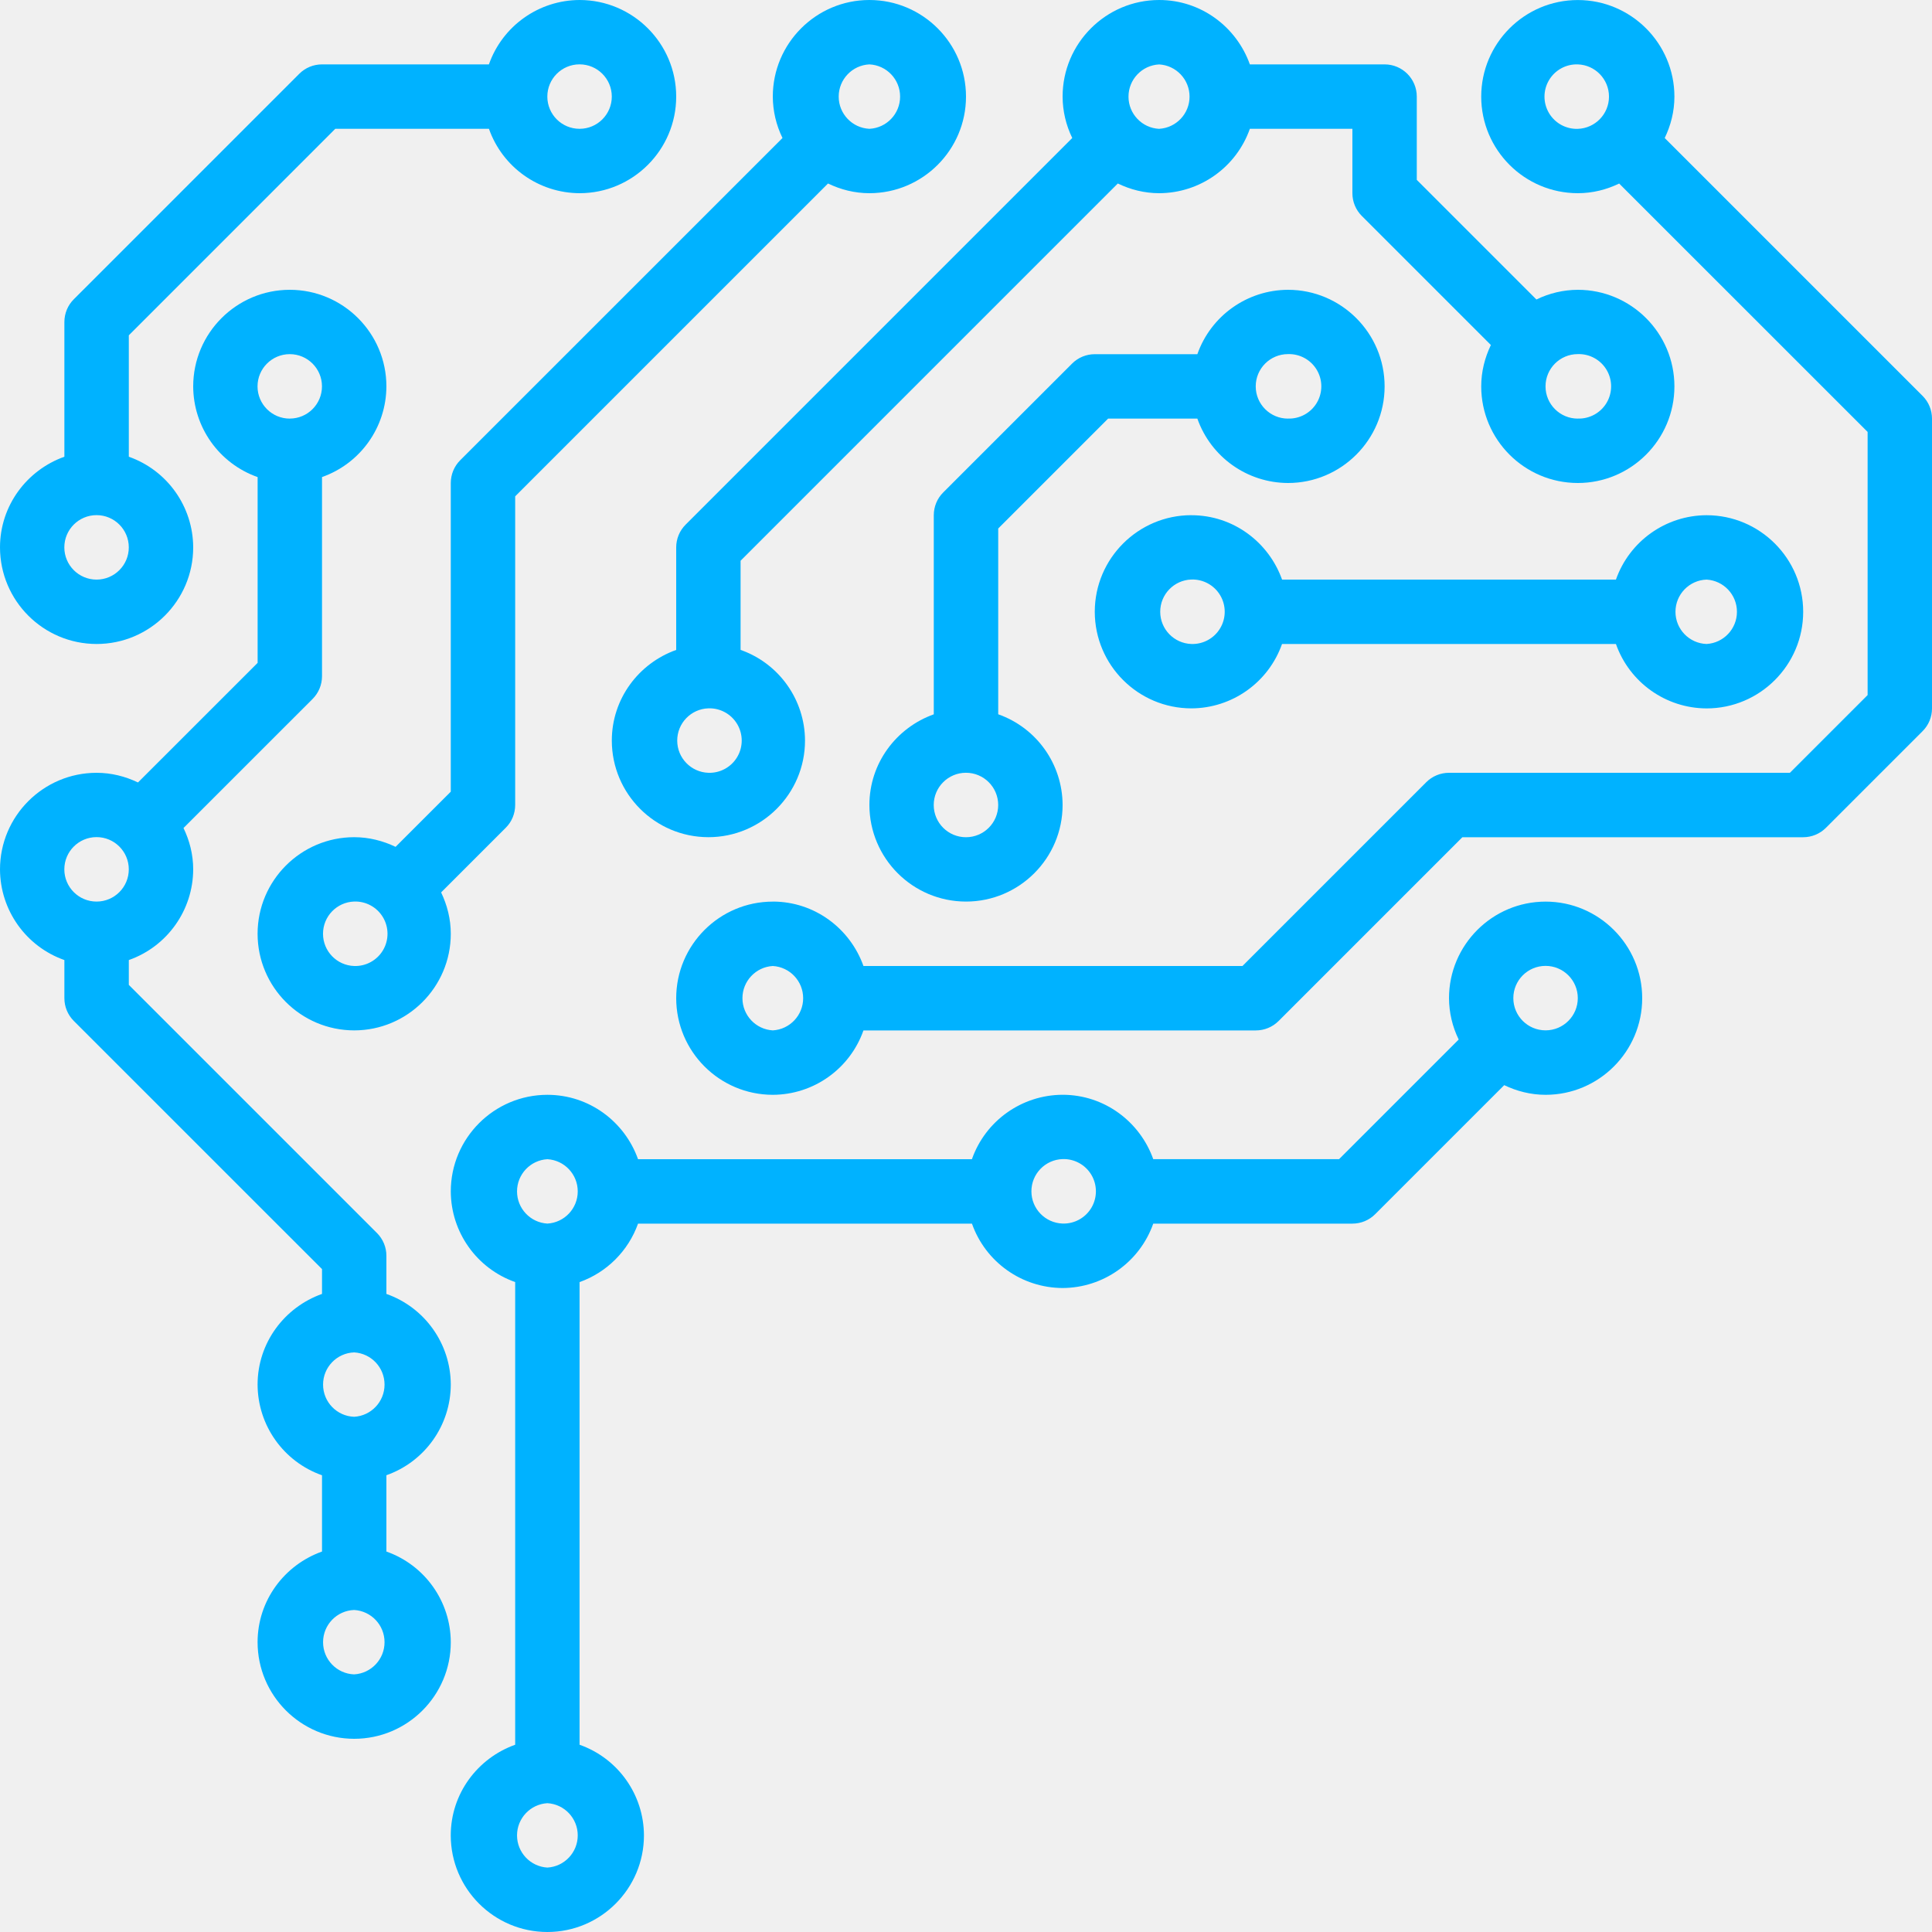
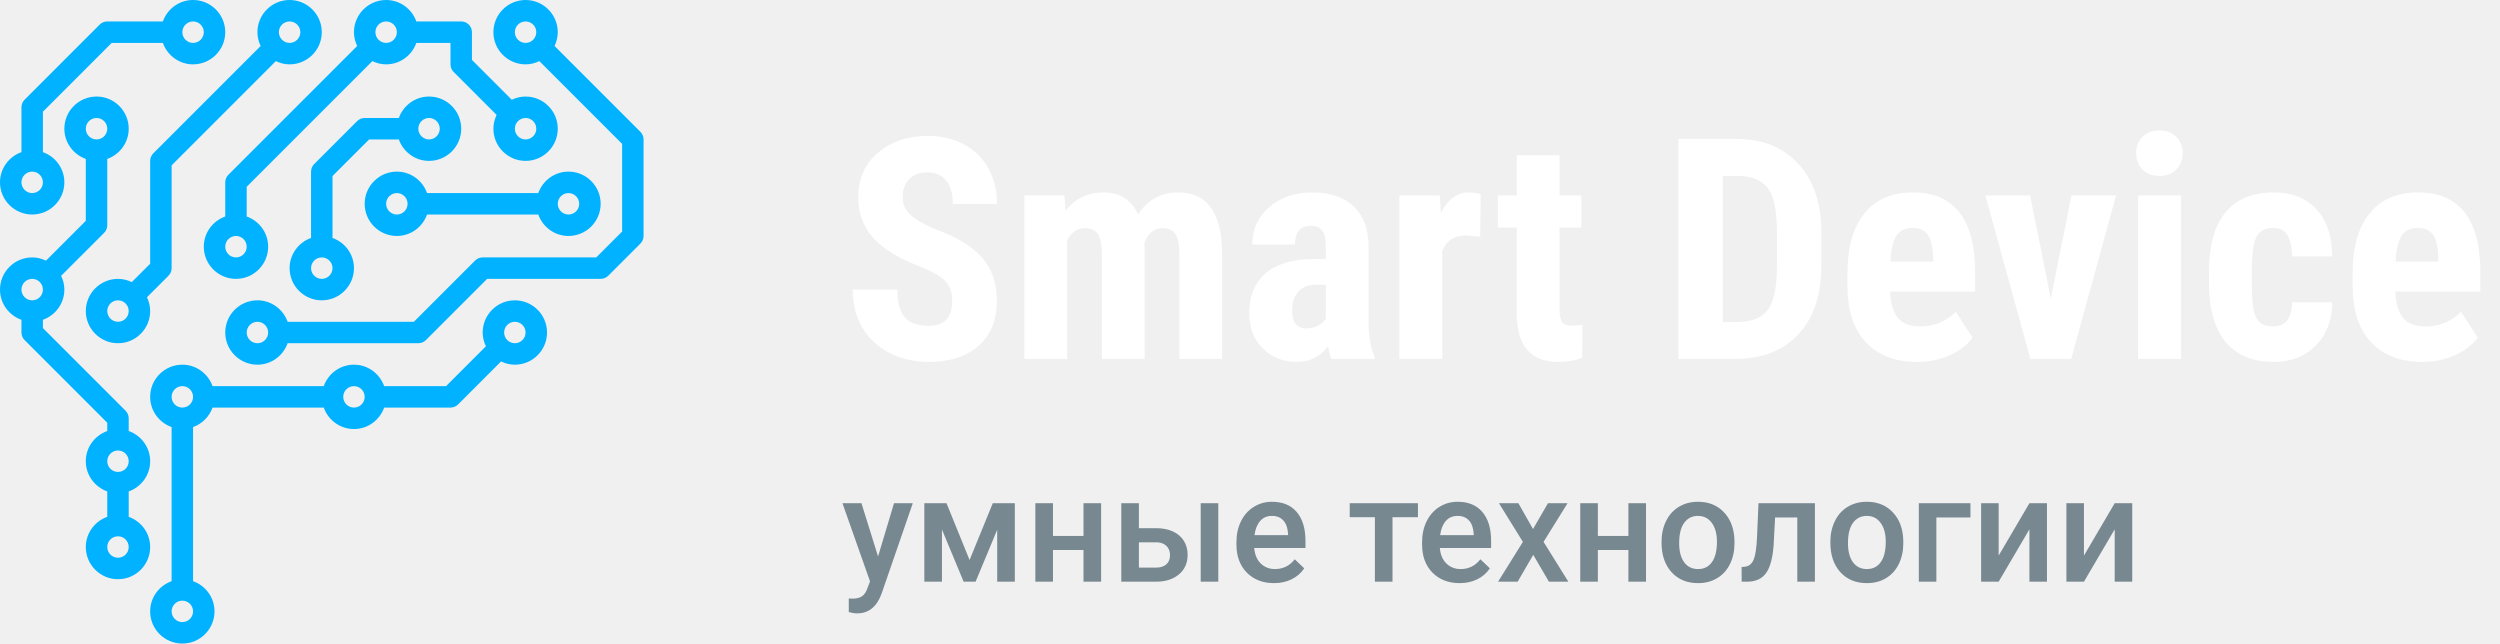
- <svg xmlns="http://www.w3.org/2000/svg" width="52" height="52" fill="none">
-   <path d="M32.067 13.867c1.128 0 2.081.727 2.44 1.733h8.986a2.596 2.596 0 012.44-1.733c1.434 0 2.6 1.166 2.6 2.6 0 1.433-1.166 2.6-2.6 2.6a2.597 2.597 0 01-2.44-1.734h-8.987a2.597 2.597 0 01-2.44 1.733 2.603 2.603 0 01-2.6-2.6c0-1.433 1.167-2.6 2.6-2.6zm13.866 3.466a.868.868 0 000-1.733.867.867 0 000 1.733zm-13.866 0a.868.868 0 10-.002-1.735.868.868 0 00.002 1.735z" fill="#00B2FF" />
-   <path d="M25.133 19.226v-5.36c0-.23.091-.45.254-.612l3.467-3.467a.864.864 0 01.613-.254h2.76a2.596 2.596 0 012.44-1.733c1.433 0 2.6 1.166 2.6 2.6 0 1.433-1.167 2.6-2.6 2.6a2.596 2.596 0 01-2.44-1.733h-2.402l-2.958 2.958v5a2.596 2.596 0 011.733 2.441c0 1.434-1.167 2.6-2.6 2.6a2.603 2.603 0 01-2.6-2.6c0-1.128.727-2.081 1.733-2.44zm9.534-7.96a.868.868 0 10-.002-1.735.868.868 0 00.002 1.736zM26 22.534a.867.867 0 10-.002-1.735.867.867 0 00.002 1.735zm-16.467-.001c.4 0 .775.098 1.114.26l1.486-1.485V13c0-.23.091-.45.254-.613l8.674-8.673A2.556 2.556 0 0120.8 2.6c0-1.433 1.166-2.6 2.6-2.6C24.834 0 26 1.167 26 2.6s-1.166 2.6-2.6 2.6c-.4 0-.775-.098-1.114-.261l-8.42 8.42v8.307c0 .23-.09.451-.253.613l-1.74 1.74c.162.34.26.714.26 1.114 0 1.433-1.166 2.6-2.6 2.6a2.603 2.603 0 01-2.6-2.6c0-1.433 1.167-2.6 2.6-2.6zM23.4 3.467a.868.868 0 000-1.734.868.868 0 000 1.734zM9.533 26a.868.868 0 10-.001-1.735A.868.868 0 009.533 26zm-7.8-13.707V8.667c0-.231.091-.451.254-.613l6.067-6.067a.864.864 0 01.613-.254h4.492A2.597 2.597 0 0115.6 0c1.433 0 2.6 1.167 2.6 2.6s-1.167 2.6-2.6 2.6a2.597 2.597 0 01-2.44-1.733H9.024L3.467 9.025v3.268a2.596 2.596 0 011.733 2.44c0 1.433-1.167 2.6-2.6 2.6a2.603 2.603 0 01-2.6-2.6c0-1.128.727-2.082 1.733-2.44zM15.6 3.467a.867.867 0 10-.002-1.735.867.867 0 00.002 1.735zM2.6 15.6a.867.867 0 10-.002-1.735A.867.867 0 002.6 15.6zm11.266 31.36V34.507a2.597 2.597 0 01-1.733-2.44c0-1.434 1.167-2.6 2.6-2.6 1.129 0 2.082.726 2.44 1.733h8.986a2.597 2.597 0 012.441-1.734c1.128 0 2.082.727 2.44 1.733h5.001l3.22-3.22A2.557 2.557 0 0139 26.867c0-1.433 1.166-2.6 2.6-2.6 1.433 0 2.6 1.167 2.6 2.6 0 1.434-1.167 2.6-2.6 2.6-.4 0-.775-.098-1.114-.26l-3.473 3.473a.864.864 0 01-.613.254h-5.36a2.597 2.597 0 01-2.44 1.733 2.597 2.597 0 01-2.44-1.733h-8.987a2.598 2.598 0 01-1.574 1.574V46.96a2.596 2.596 0 011.733 2.44c0 1.434-1.166 2.6-2.6 2.6a2.603 2.603 0 01-2.6-2.6c0-1.128.728-2.082 1.734-2.44zM41.6 27.732a.867.867 0 10-.002-1.735.867.867 0 00.002 1.735zm-13 5.2a.868.868 0 10-.002-1.735.868.868 0 00.002 1.735zM14.733 50.266a.868.868 0 000-1.733.868.868 0 000 1.733zm0-17.333a.868.868 0 000-1.733.868.868 0 000 1.733z" fill="#00B2FF" />
-   <path d="M18.2 17.492v-2.759c0-.23.091-.45.254-.613L28.86 3.714A2.556 2.556 0 0128.6 2.6c0-1.433 1.166-2.6 2.6-2.6 1.128 0 2.082.727 2.44 1.733h3.627c.478 0 .866.388.866.867v2.241l3.22 3.22a2.556 2.556 0 011.114-.261c1.433 0 2.6 1.166 2.6 2.6 0 1.433-1.167 2.6-2.6 2.6a2.603 2.603 0 01-2.6-2.6c0-.4.098-.775.26-1.114l-3.473-3.473A.863.863 0 0136.4 5.2V3.467h-2.76A2.596 2.596 0 0131.2 5.2c-.4 0-.775-.098-1.114-.261L19.933 15.092v2.4a2.596 2.596 0 011.734 2.441c0 1.433-1.167 2.6-2.6 2.6a2.603 2.603 0 01-2.6-2.6c0-1.128.727-2.082 1.733-2.44zm24.267-6.226a.868.868 0 10-.002-1.735.868.868 0 00.002 1.736zM31.2 3.467a.868.868 0 000-1.733.868.868 0 000 1.734zM19.067 20.8a.868.868 0 10-.002-1.735.868.868 0 00.002 1.735z" fill="#00B2FF" />
-   <path d="M20.8 24.266c1.128 0 2.082.727 2.44 1.734h10.201l4.946-4.946A.864.864 0 0139 20.8h9.175l2.092-2.092v-7.083L43.58 4.94c-.338.163-.713.26-1.113.26a2.603 2.603 0 01-2.6-2.599c0-1.433 1.166-2.6 2.6-2.6 1.433 0 2.6 1.167 2.6 2.6 0 .4-.098.775-.261 1.114l6.94 6.94a.863.863 0 01.254.613v7.8c0 .23-.091.45-.254.612l-2.6 2.6a.864.864 0 01-.613.254H39.36l-4.946 4.946a.864.864 0 01-.613.254H23.24a2.596 2.596 0 01-2.44 1.733 2.603 2.603 0 01-2.6-2.6c0-1.433 1.166-2.6 2.6-2.6zM42.467 1.733a.868.868 0 10.001 1.735.868.868 0 00-.001-1.735zm-21.667 26a.868.868 0 000-1.733.868.868 0 000 1.733zM2.6 20.8c.4 0 .775.098 1.114.26l3.22-3.219v-5A2.596 2.596 0 015.2 10.4c0-1.434 1.167-2.6 2.6-2.6s2.6 1.166 2.6 2.6a2.596 2.596 0 01-1.733 2.44v5.36c0 .23-.091.45-.254.613l-3.474 3.473c.163.339.261.713.261 1.114a2.597 2.597 0 01-1.733 2.44v.668l6.679 6.679a.863.863 0 01.254.613v1.026a2.596 2.596 0 011.733 2.44 2.596 2.596 0 01-1.733 2.44v2.054a2.596 2.596 0 011.733 2.44c0 1.434-1.166 2.6-2.6 2.6a2.603 2.603 0 01-2.6-2.6c0-1.128.727-2.082 1.734-2.44v-2.053a2.596 2.596 0 01-1.734-2.44c0-1.13.727-2.083 1.734-2.441v-.668l-6.68-6.679a.863.863 0 01-.254-.613V25.84A2.597 2.597 0 010 23.4c0-1.434 1.167-2.6 2.6-2.6zm5.2-9.534a.867.867 0 10-.002-1.734.867.867 0 00.002 1.735zm1.733 33.8a.868.868 0 000-1.733.867.867 0 000 1.733zm0-6.933a.868.868 0 000-1.733.867.867 0 000 1.733zM2.6 24.266a.867.867 0 10-.002-1.735.867.867 0 00.002 1.735z" fill="#00B2FF" />
+ <svg xmlns="http://www.w3.org/2000/svg" width="202" height="52" viewBox="0 0 202 52" fill="none">
+   <path d="M76.936 24.337C76.936 23.613 76.748 23.067 76.374 22.701C76.008 22.327 75.336 21.94 74.36 21.541C72.578 20.866 71.296 20.077 70.515 19.173C69.733 18.262 69.343 17.188 69.343 15.951C69.343 14.453 69.872 13.253 70.93 12.35C71.996 11.438 73.347 10.982 74.982 10.982C76.073 10.982 77.045 11.214 77.9 11.678C78.754 12.134 79.409 12.781 79.865 13.619C80.329 14.457 80.561 15.409 80.561 16.476H76.984C76.984 15.646 76.805 15.015 76.447 14.584C76.097 14.144 75.589 13.924 74.921 13.924C74.295 13.924 73.806 14.111 73.457 14.486C73.107 14.852 72.932 15.348 72.932 15.975C72.932 16.463 73.127 16.907 73.518 17.306C73.908 17.696 74.6 18.103 75.593 18.526C77.326 19.153 78.584 19.922 79.365 20.834C80.154 21.745 80.549 22.905 80.549 24.312C80.549 25.859 80.056 27.067 79.072 27.938C78.087 28.809 76.748 29.244 75.056 29.244C73.908 29.244 72.862 29.008 71.918 28.536C70.974 28.064 70.234 27.389 69.697 26.51C69.168 25.631 68.903 24.593 68.903 23.397H72.504C72.504 24.422 72.704 25.167 73.103 25.631C73.501 26.095 74.152 26.327 75.056 26.327C76.309 26.327 76.936 25.663 76.936 24.337ZM86.005 15.792L86.103 17.013C86.876 16.036 87.897 15.548 89.167 15.548C90.485 15.548 91.417 16.142 91.962 17.33C92.719 16.142 93.797 15.548 95.197 15.548C97.508 15.548 98.692 17.147 98.749 20.345V29H95.295V20.565C95.295 19.8 95.189 19.255 94.978 18.929C94.766 18.604 94.408 18.441 93.903 18.441C93.26 18.441 92.78 18.836 92.463 19.625L92.487 20.04V29H89.033V20.589C89.033 19.832 88.931 19.287 88.728 18.954C88.524 18.612 88.162 18.441 87.641 18.441C87.047 18.441 86.575 18.762 86.225 19.405V29H82.77V15.792H86.005ZM107.587 29C107.49 28.797 107.392 28.455 107.294 27.975C106.676 28.821 105.838 29.244 104.78 29.244C103.673 29.244 102.753 28.878 102.021 28.145C101.297 27.413 100.935 26.465 100.935 25.301C100.935 23.918 101.374 22.848 102.253 22.091C103.14 21.334 104.414 20.947 106.074 20.931H107.124V19.869C107.124 19.275 107.022 18.856 106.818 18.612C106.615 18.368 106.318 18.246 105.927 18.246C105.065 18.246 104.633 18.75 104.633 19.759H101.179C101.179 18.539 101.634 17.534 102.546 16.744C103.465 15.947 104.625 15.548 106.025 15.548C107.473 15.548 108.592 15.926 109.382 16.683C110.179 17.432 110.578 18.506 110.578 19.906V26.119C110.594 27.259 110.757 28.15 111.066 28.793V29H107.587ZM105.549 26.534C105.931 26.534 106.257 26.457 106.525 26.302C106.794 26.148 106.993 25.965 107.124 25.753V23.006H106.293C105.708 23.006 105.244 23.194 104.902 23.568C104.568 23.942 104.401 24.443 104.401 25.069C104.401 26.046 104.784 26.534 105.549 26.534ZM119.599 19.125L118.452 19.027C117.508 19.027 116.869 19.442 116.535 20.272V29H113.068V15.792H116.328L116.425 17.22C116.971 16.105 117.723 15.548 118.684 15.548C119.074 15.548 119.392 15.601 119.636 15.707L119.599 19.125ZM126.008 12.545V15.792H127.778V18.392H126.008V24.947C126.008 25.468 126.077 25.826 126.215 26.021C126.362 26.217 126.639 26.314 127.045 26.314C127.379 26.314 127.652 26.286 127.863 26.229L127.839 28.915C127.253 29.134 126.618 29.244 125.935 29.244C123.705 29.244 122.578 27.966 122.553 25.411V18.392H121.027V15.792H122.553V12.545H126.008ZM135.615 29V11.227H140.314C142.39 11.227 144.042 11.886 145.271 13.204C146.507 14.523 147.138 16.329 147.163 18.624V21.505C147.163 23.84 146.544 25.676 145.307 27.01C144.078 28.337 142.382 29 140.217 29H135.615ZM139.204 14.217V26.021H140.278C141.474 26.021 142.316 25.708 142.805 25.081C143.293 24.447 143.549 23.356 143.574 21.81V18.722C143.574 17.061 143.342 15.906 142.878 15.255C142.414 14.596 141.625 14.25 140.51 14.217H139.204ZM154.914 29.244C153.14 29.244 151.757 28.715 150.764 27.657C149.771 26.599 149.274 25.086 149.274 23.116V22.066C149.274 19.983 149.73 18.376 150.642 17.245C151.553 16.113 152.859 15.548 154.56 15.548C156.22 15.548 157.469 16.081 158.308 17.147C159.146 18.205 159.573 19.776 159.589 21.859V23.556H152.717C152.766 24.532 152.981 25.248 153.364 25.704C153.746 26.152 154.336 26.375 155.134 26.375C156.289 26.375 157.254 25.981 158.027 25.191L159.382 27.279C158.959 27.865 158.344 28.341 157.539 28.707C156.733 29.065 155.858 29.244 154.914 29.244ZM152.741 21.139H156.196V20.821C156.18 20.032 156.049 19.434 155.805 19.027C155.561 18.62 155.138 18.416 154.536 18.416C153.933 18.416 153.494 18.632 153.217 19.064C152.949 19.495 152.79 20.186 152.741 21.139ZM165.705 24.117L167.377 15.792H170.979L167.353 29H164.057L160.419 15.792H164.033L165.705 24.117ZM176.228 29H172.761V15.792H176.228V29ZM172.602 12.374C172.602 11.837 172.773 11.398 173.115 11.056C173.457 10.714 173.912 10.543 174.482 10.543C175.052 10.543 175.507 10.714 175.849 11.056C176.191 11.398 176.362 11.837 176.362 12.374C176.362 12.903 176.191 13.342 175.849 13.692C175.515 14.042 175.06 14.217 174.482 14.217C173.904 14.217 173.444 14.042 173.103 13.692C172.769 13.342 172.602 12.903 172.602 12.374ZM183.674 26.375C184.675 26.375 185.183 25.724 185.2 24.422H188.447C188.431 25.863 187.987 27.026 187.116 27.914C186.245 28.801 185.122 29.244 183.747 29.244C182.046 29.244 180.748 28.715 179.853 27.657C178.958 26.599 178.502 25.041 178.486 22.982V21.932C178.486 19.857 178.925 18.274 179.804 17.184C180.691 16.093 181.997 15.548 183.723 15.548C185.179 15.548 186.327 15.999 187.165 16.903C188.003 17.798 188.431 19.072 188.447 20.724H185.2C185.192 19.983 185.069 19.413 184.833 19.015C184.597 18.616 184.207 18.416 183.662 18.416C183.059 18.416 182.628 18.632 182.368 19.064C182.107 19.487 181.969 20.313 181.953 21.541V22.884C181.953 23.959 182.006 24.711 182.111 25.143C182.217 25.566 182.392 25.879 182.636 26.082C182.88 26.278 183.226 26.375 183.674 26.375ZM195.734 29.244C193.96 29.244 192.577 28.715 191.584 27.657C190.591 26.599 190.095 25.086 190.095 23.116V22.066C190.095 19.983 190.55 18.376 191.462 17.245C192.373 16.113 193.68 15.548 195.38 15.548C197.041 15.548 198.29 16.081 199.128 17.147C199.966 18.205 200.393 19.776 200.41 21.859V23.556H193.537C193.586 24.532 193.802 25.248 194.184 25.704C194.567 26.152 195.157 26.375 195.954 26.375C197.11 26.375 198.074 25.981 198.847 25.191L200.202 27.279C199.779 27.865 199.165 28.341 198.359 28.707C197.553 29.065 196.678 29.244 195.734 29.244ZM193.562 21.139H197.016V20.821C197 20.032 196.87 19.434 196.625 19.027C196.381 18.62 195.958 18.416 195.356 18.416C194.754 18.416 194.314 18.632 194.038 19.064C193.769 19.495 193.61 20.186 193.562 21.139Z" fill="white" />
+   <path d="M70.947 44.961L72.236 40.66H73.754L71.234 47.961C70.848 49.027 70.191 49.56 69.266 49.56C69.059 49.56 68.83 49.525 68.58 49.455V48.353L68.85 48.371C69.209 48.371 69.478 48.305 69.658 48.172C69.842 48.043 69.986 47.824 70.092 47.516L70.297 46.971L68.07 40.66H69.606L70.947 44.961ZM78.342 45.248L80.217 40.66H81.998V47H80.574V42.805L78.828 47H77.861L76.109 42.781V47H74.686V40.66H76.478L78.342 45.248ZM88.971 47H87.547V44.44H85.08V47H83.656V40.66H85.08V43.303H87.547V40.66H88.971V47ZM92.023 42.676H93.418C93.938 42.676 94.391 42.766 94.777 42.945C95.164 43.125 95.457 43.377 95.656 43.701C95.859 44.025 95.961 44.402 95.961 44.832C95.961 45.484 95.731 46.008 95.269 46.402C94.809 46.797 94.195 46.996 93.43 47H90.6V40.66H92.023V42.676ZM98.439 47H97.016V40.66H98.439V47ZM92.023 43.818V45.863H93.412C93.76 45.863 94.033 45.777 94.232 45.605C94.436 45.43 94.537 45.182 94.537 44.861C94.537 44.541 94.438 44.289 94.238 44.105C94.043 43.918 93.777 43.822 93.441 43.818H92.023ZM102.939 47.117C102.037 47.117 101.305 46.834 100.742 46.268C100.184 45.697 99.904 44.94 99.904 43.994V43.818C99.904 43.185 100.025 42.621 100.268 42.125C100.514 41.625 100.857 41.236 101.299 40.959C101.74 40.682 102.232 40.543 102.775 40.543C103.639 40.543 104.305 40.818 104.773 41.369C105.246 41.92 105.482 42.699 105.482 43.707V44.281H101.34C101.383 44.805 101.557 45.219 101.861 45.523C102.17 45.828 102.557 45.98 103.021 45.98C103.674 45.98 104.205 45.717 104.615 45.19L105.383 45.922C105.129 46.301 104.789 46.596 104.363 46.807C103.941 47.014 103.467 47.117 102.939 47.117ZM102.77 41.685C102.379 41.685 102.062 41.822 101.82 42.096C101.582 42.369 101.43 42.75 101.363 43.238H104.076V43.133C104.045 42.656 103.918 42.297 103.695 42.055C103.473 41.809 103.164 41.685 102.77 41.685ZM114.57 41.791H112.514V47H111.09V41.791H109.057V40.66H114.57V41.791ZM117.939 47.117C117.037 47.117 116.305 46.834 115.742 46.268C115.184 45.697 114.904 44.94 114.904 43.994V43.818C114.904 43.185 115.025 42.621 115.268 42.125C115.514 41.625 115.857 41.236 116.299 40.959C116.74 40.682 117.232 40.543 117.775 40.543C118.639 40.543 119.305 40.818 119.773 41.369C120.246 41.92 120.482 42.699 120.482 43.707V44.281H116.34C116.383 44.805 116.557 45.219 116.861 45.523C117.17 45.828 117.557 45.98 118.021 45.98C118.674 45.98 119.205 45.717 119.615 45.19L120.383 45.922C120.129 46.301 119.789 46.596 119.363 46.807C118.941 47.014 118.467 47.117 117.939 47.117ZM117.77 41.685C117.379 41.685 117.062 41.822 116.82 42.096C116.582 42.369 116.43 42.75 116.363 43.238H119.076V43.133C119.045 42.656 118.918 42.297 118.695 42.055C118.473 41.809 118.164 41.685 117.77 41.685ZM123.869 42.746L125.076 40.66H126.658L124.719 43.783L126.723 47H125.152L123.887 44.832L122.627 47H121.045L123.049 43.783L121.115 40.66H122.686L123.869 42.746ZM132.998 47H131.574V44.44H129.107V47H127.684V40.66H129.107V43.303H131.574V40.66H132.998V47ZM134.252 43.772C134.252 43.15 134.375 42.592 134.621 42.096C134.867 41.596 135.213 41.213 135.658 40.947C136.104 40.678 136.615 40.543 137.193 40.543C138.049 40.543 138.742 40.818 139.273 41.369C139.809 41.92 140.098 42.65 140.141 43.56L140.146 43.895C140.146 44.52 140.025 45.078 139.783 45.57C139.545 46.062 139.201 46.443 138.752 46.713C138.307 46.982 137.791 47.117 137.205 47.117C136.311 47.117 135.594 46.82 135.055 46.227C134.52 45.629 134.252 44.834 134.252 43.842V43.772ZM135.676 43.895C135.676 44.547 135.811 45.059 136.08 45.43C136.35 45.797 136.725 45.98 137.205 45.98C137.686 45.98 138.059 45.793 138.324 45.418C138.594 45.043 138.729 44.494 138.729 43.772C138.729 43.131 138.59 42.623 138.312 42.248C138.039 41.873 137.666 41.685 137.193 41.685C136.729 41.685 136.359 41.871 136.086 42.242C135.812 42.609 135.676 43.16 135.676 43.895ZM146.645 40.66V47H145.221V41.809H143.428L143.311 44.018C143.236 45.08 143.031 45.844 142.695 46.309C142.363 46.77 141.854 47 141.166 47H140.727L140.721 45.816L141.014 45.787C141.326 45.744 141.553 45.555 141.693 45.219C141.838 44.879 141.93 44.262 141.969 43.367L142.086 40.66H146.645ZM147.893 43.772C147.893 43.15 148.016 42.592 148.262 42.096C148.508 41.596 148.854 41.213 149.299 40.947C149.744 40.678 150.256 40.543 150.834 40.543C151.689 40.543 152.383 40.818 152.914 41.369C153.449 41.92 153.738 42.65 153.781 43.56L153.787 43.895C153.787 44.52 153.666 45.078 153.424 45.57C153.186 46.062 152.842 46.443 152.393 46.713C151.947 46.982 151.432 47.117 150.846 47.117C149.951 47.117 149.234 46.82 148.695 46.227C148.16 45.629 147.893 44.834 147.893 43.842V43.772ZM149.316 43.895C149.316 44.547 149.451 45.059 149.721 45.43C149.99 45.797 150.365 45.98 150.846 45.98C151.326 45.98 151.699 45.793 151.965 45.418C152.234 45.043 152.369 44.494 152.369 43.772C152.369 43.131 152.23 42.623 151.953 42.248C151.68 41.873 151.307 41.685 150.834 41.685C150.369 41.685 150 41.871 149.727 42.242C149.453 42.609 149.316 43.16 149.316 43.895ZM159.213 41.809H156.459V47H155.041V40.66H159.213V41.809ZM163.977 40.66H165.395V47H163.977V42.77L161.492 47H160.074V40.66H161.492V44.891L163.977 40.66ZM170.867 40.66H172.285V47H170.867V42.77L168.383 47H166.965V40.66H168.383V44.891L170.867 40.66Z" fill="#788891" />
+   <path d="M32.067 13.867C33.195 13.867 34.148 14.594 34.507 15.6H43.493C43.852 14.594 44.805 13.867 45.933 13.867C47.367 13.867 48.533 15.033 48.533 16.466C48.533 17.9 47.367 19.066 45.933 19.066C44.805 19.066 43.852 18.339 43.493 17.333H34.506C34.148 18.339 33.194 19.066 32.066 19.066C30.632 19.066 29.466 17.9 29.466 16.466C29.466 15.033 30.633 13.867 32.067 13.867ZM45.933 17.333C46.411 17.333 46.8 16.945 46.8 16.466C46.8 15.988 46.411 15.6 45.933 15.6C45.456 15.6 45.067 15.988 45.067 16.466C45.067 16.945 45.456 17.333 45.933 17.333ZM32.067 17.333C32.544 17.333 32.933 16.945 32.933 16.466C32.933 15.988 32.544 15.6 32.067 15.6C31.589 15.6 31.2 15.988 31.2 16.466C31.2 16.945 31.589 17.333 32.067 17.333Z" fill="#00B2FF" />
+   <path d="M25.133 19.226V13.867C25.133 13.636 25.224 13.416 25.387 13.254L28.854 9.787C29.016 9.624 29.237 9.533 29.467 9.533H32.226C32.585 8.527 33.538 7.8 34.667 7.8C36.1 7.8 37.267 8.966 37.267 10.4C37.267 11.833 36.1 13 34.667 13C33.538 13 32.585 12.273 32.226 11.267H29.825L26.867 14.225V19.226C27.873 19.585 28.6 20.538 28.6 21.666C28.6 23.1 27.433 24.266 26 24.266C24.567 24.266 23.4 23.1 23.4 21.666C23.4 20.538 24.127 19.585 25.133 19.226ZM34.667 11.267C35.144 11.267 35.533 10.878 35.533 10.4C35.533 9.921 35.144 9.533 34.667 9.533C34.189 9.533 33.8 9.921 33.8 10.4C33.8 10.878 34.189 11.267 34.667 11.267ZM26 22.533C26.477 22.533 26.867 22.145 26.867 21.666C26.867 21.188 26.477 20.8 26 20.8C25.522 20.8 25.133 21.188 25.133 21.666C25.133 22.145 25.522 22.533 26 22.533Z" fill="#00B2FF" />
+   <path d="M9.533 22.533C9.934 22.533 10.308 22.631 10.647 22.794L12.133 21.308V13C12.133 12.769 12.224 12.549 12.387 12.387L21.061 3.714C20.898 3.375 20.8 3 20.8 2.6C20.8 1.167 21.966 0 23.4 0C24.834 0 26 1.167 26 2.6C26 4.033 24.834 5.2 23.4 5.2C23 5.2 22.625 5.102 22.286 4.939L13.867 13.359V21.666C13.867 21.897 13.776 22.117 13.613 22.279L11.873 24.019C12.035 24.358 12.133 24.733 12.133 25.133C12.133 26.566 10.967 27.733 9.533 27.733C8.1 27.733 6.933 26.566 6.933 25.133C6.933 23.7 8.1 22.533 9.533 22.533ZM23.4 3.467C23.878 3.467 24.267 3.078 24.267 2.6C24.267 2.122 23.878 1.733 23.4 1.733C22.922 1.733 22.533 2.122 22.533 2.6C22.533 3.078 22.922 3.467 23.4 3.467ZM9.533 26C10.011 26 10.4 25.611 10.4 25.133C10.4 24.654 10.011 24.266 9.533 24.266C9.056 24.266 8.667 24.654 8.667 25.133C8.667 25.611 9.056 26 9.533 26Z" fill="#00B2FF" />
+   <path d="M1.733 12.293V8.667C1.733 8.436 1.824 8.216 1.987 8.054L8.054 1.987C8.216 1.824 8.437 1.733 8.667 1.733H13.159C13.518 0.727 14.472 0 15.6 0C17.033 0 18.2 1.167 18.2 2.6C18.2 4.033 17.033 5.2 15.6 5.2C14.472 5.2 13.518 4.473 13.159 3.467H9.025L3.467 9.025V12.293C4.473 12.651 5.2 13.605 5.2 14.733C5.2 16.166 4.033 17.333 2.6 17.333C1.166 17.333 -4.95911e-05 16.166 -4.95911e-05 14.733C-4.95911e-05 13.605 0.727 12.651 1.733 12.293ZM15.6 3.467C16.078 3.467 16.467 3.078 16.467 2.6C16.467 2.122 16.078 1.733 15.6 1.733C15.122 1.733 14.733 2.122 14.733 2.6C14.733 3.078 15.122 3.467 15.6 3.467ZM2.6 15.6C3.077 15.6 3.467 15.211 3.467 14.733C3.467 14.255 3.077 13.866 2.6 13.866C2.122 13.866 1.733 14.255 1.733 14.733C1.733 15.211 2.122 15.6 2.6 15.6Z" fill="#00B2FF" />
+   <path d="M13.866 46.959V34.507C12.86 34.148 12.133 33.194 12.133 32.066C12.133 30.633 13.3 29.466 14.733 29.466C15.862 29.466 16.815 30.193 17.174 31.2H26.159C26.518 30.193 27.472 29.466 28.6 29.466C29.728 29.466 30.682 30.193 31.041 31.2H36.041L39.261 27.98C39.098 27.641 39 27.267 39 26.866C39 25.433 40.166 24.266 41.6 24.266C43.033 24.266 44.2 25.433 44.2 26.866C44.2 28.3 43.033 29.466 41.6 29.466C41.2 29.466 40.825 29.368 40.486 29.205L37.013 32.679C36.851 32.842 36.63 32.933 36.4 32.933H31.041C30.682 33.939 29.728 34.666 28.6 34.666C27.472 34.666 26.518 33.939 26.159 32.933H17.173C16.911 33.667 16.333 34.245 15.599 34.507V46.959C16.605 47.318 17.332 48.272 17.332 49.4C17.332 50.834 16.166 52 14.732 52C13.299 52 12.132 50.834 12.132 49.4C12.132 48.272 12.86 47.318 13.866 46.959ZM41.6 27.733C42.078 27.733 42.467 27.345 42.467 26.866C42.467 26.388 42.078 26 41.6 26C41.122 26 40.733 26.388 40.733 26.866C40.733 27.345 41.122 27.733 41.6 27.733ZM28.6 32.933C29.078 32.933 29.467 32.544 29.467 32.066C29.467 31.588 29.078 31.2 28.6 31.2C28.122 31.2 27.733 31.588 27.733 32.066C27.733 32.544 28.122 32.933 28.6 32.933ZM14.733 50.266C15.211 50.266 15.6 49.877 15.6 49.399C15.6 48.921 15.211 48.532 14.733 48.532C14.256 48.532 13.867 48.921 13.867 49.399C13.867 49.877 14.256 50.266 14.733 50.266ZM14.733 32.933C15.211 32.933 15.6 32.544 15.6 32.066C15.6 31.588 15.211 31.2 14.733 31.2C14.256 31.2 13.867 31.588 13.867 32.066C13.867 32.544 14.256 32.933 14.733 32.933Z" fill="#00B2FF" />
+   <path d="M18.2 17.492V14.733C18.2 14.503 18.291 14.282 18.454 14.12L28.861 3.714C28.698 3.375 28.6 3 28.6 2.6C28.6 1.167 29.767 0 31.2 0C32.328 0 33.282 0.727 33.641 1.733H37.267C37.745 1.733 38.133 2.121 38.133 2.6V4.841L41.353 8.061C41.692 7.898 42.066 7.8 42.467 7.8C43.9 7.8 45.067 8.966 45.067 10.4C45.067 11.833 43.9 13 42.467 13C41.033 13 39.867 11.833 39.867 10.4C39.867 9.999 39.965 9.625 40.127 9.286L36.654 5.813C36.491 5.651 36.4 5.43 36.4 5.2V3.467H33.641C33.282 4.473 32.328 5.2 31.2 5.2C30.8 5.2 30.425 5.102 30.086 4.939L19.933 15.092V17.492C20.939 17.851 21.667 18.805 21.667 19.933C21.667 21.366 20.5 22.533 19.067 22.533C17.633 22.533 16.467 21.366 16.467 19.933C16.467 18.805 17.194 17.851 18.2 17.492ZM42.467 11.267C42.944 11.267 43.333 10.878 43.333 10.4C43.333 9.921 42.944 9.533 42.467 9.533C41.989 9.533 41.6 9.921 41.6 10.4C41.6 10.878 41.989 11.267 42.467 11.267ZM31.2 3.467C31.677 3.467 32.067 3.078 32.067 2.6C32.067 2.122 31.677 1.733 31.2 1.733C30.723 1.733 30.333 2.122 30.333 2.6C30.333 3.078 30.723 3.467 31.2 3.467ZM19.067 20.8C19.544 20.8 19.933 20.411 19.933 19.933C19.933 19.455 19.544 19.066 19.067 19.066C18.589 19.066 18.2 19.455 18.2 19.933C18.2 20.411 18.589 20.8 19.067 20.8Z" fill="#00B2FF" />
+   <path d="M20.8 24.266C21.928 24.266 22.882 24.993 23.241 26H33.441L38.387 21.054C38.549 20.891 38.77 20.8 39 20.8H48.175L50.267 18.708V11.625L43.58 4.939C43.242 5.102 42.867 5.2 42.467 5.2C41.033 5.2 39.867 4.033 39.867 2.6C39.867 1.167 41.033 0 42.467 0C43.9 0 45.067 1.167 45.067 2.6C45.067 3 44.969 3.375 44.806 3.714L51.746 10.654C51.909 10.816 52 11.036 52 11.267V19.066C52 19.297 51.909 19.517 51.746 19.679L49.146 22.279C48.984 22.442 48.763 22.533 48.533 22.533H39.359L34.413 27.479C34.251 27.642 34.03 27.733 33.8 27.733H23.241C22.882 28.739 21.928 29.466 20.8 29.466C19.366 29.466 18.2 28.3 18.2 26.866C18.2 25.433 19.366 24.266 20.8 24.266ZM42.467 1.733C41.989 1.733 41.6 2.122 41.6 2.6C41.6 3.078 41.989 3.467 42.467 3.467C42.944 3.467 43.333 3.078 43.333 2.6C43.333 2.122 42.944 1.733 42.467 1.733ZM20.8 27.733C21.277 27.733 21.667 27.345 21.667 26.866C21.667 26.388 21.277 26 20.8 26C20.323 26 19.933 26.388 19.933 26.866C19.933 27.345 20.323 27.733 20.8 27.733Z" fill="#00B2FF" />
+   <path d="M2.6 20.8C3 20.8 3.375 20.898 3.714 21.061L6.933 17.841V12.84C5.927 12.482 5.2 11.528 5.2 10.4C5.2 8.966 6.367 7.8 7.8 7.8C9.233 7.8 10.4 8.966 10.4 10.4C10.4 11.528 9.673 12.482 8.667 12.84V18.2C8.667 18.43 8.576 18.65 8.413 18.812L4.939 22.286C5.102 22.625 5.2 22.999 5.2 23.4C5.2 24.528 4.473 25.481 3.467 25.84V26.508L10.146 33.187C10.309 33.349 10.4 33.569 10.4 33.8V34.826C11.406 35.184 12.133 36.138 12.133 37.266C12.133 38.395 11.406 39.348 10.4 39.707V41.76C11.406 42.118 12.133 43.072 12.133 44.2C12.133 45.634 10.967 46.8 9.533 46.8C8.1 46.8 6.933 45.634 6.933 44.2C6.933 43.072 7.66 42.118 8.667 41.76V39.707C7.66 39.348 6.933 38.395 6.933 37.266C6.933 36.138 7.66 35.184 8.667 34.826V34.158L1.987 27.479C1.824 27.317 1.733 27.097 1.733 26.866V25.84C0.727 25.481 -3.24249e-05 24.528 -3.24249e-05 23.4C-3.24249e-05 21.966 1.167 20.8 2.6 20.8ZM7.8 11.267C8.277 11.267 8.667 10.878 8.667 10.4C8.667 9.921 8.277 9.533 7.8 9.533C7.322 9.533 6.933 9.921 6.933 10.4C6.933 10.878 7.322 11.267 7.8 11.267ZM9.533 45.066C10.011 45.066 10.4 44.678 10.4 44.199C10.4 43.721 10.011 43.333 9.533 43.333C9.056 43.333 8.667 43.721 8.667 44.199C8.667 44.678 9.056 45.066 9.533 45.066ZM9.533 38.133C10.011 38.133 10.4 37.745 10.4 37.266C10.4 36.788 10.011 36.4 9.533 36.4C9.056 36.4 8.667 36.788 8.667 37.266C8.667 37.745 9.056 38.133 9.533 38.133ZM2.6 24.266C3.078 24.266 3.467 23.878 3.467 23.4C3.467 22.921 3.078 22.533 2.6 22.533C2.122 22.533 1.733 22.921 1.733 23.4C1.733 23.878 2.122 24.266 2.6 24.266Z" fill="#00B2FF" />
</svg>
